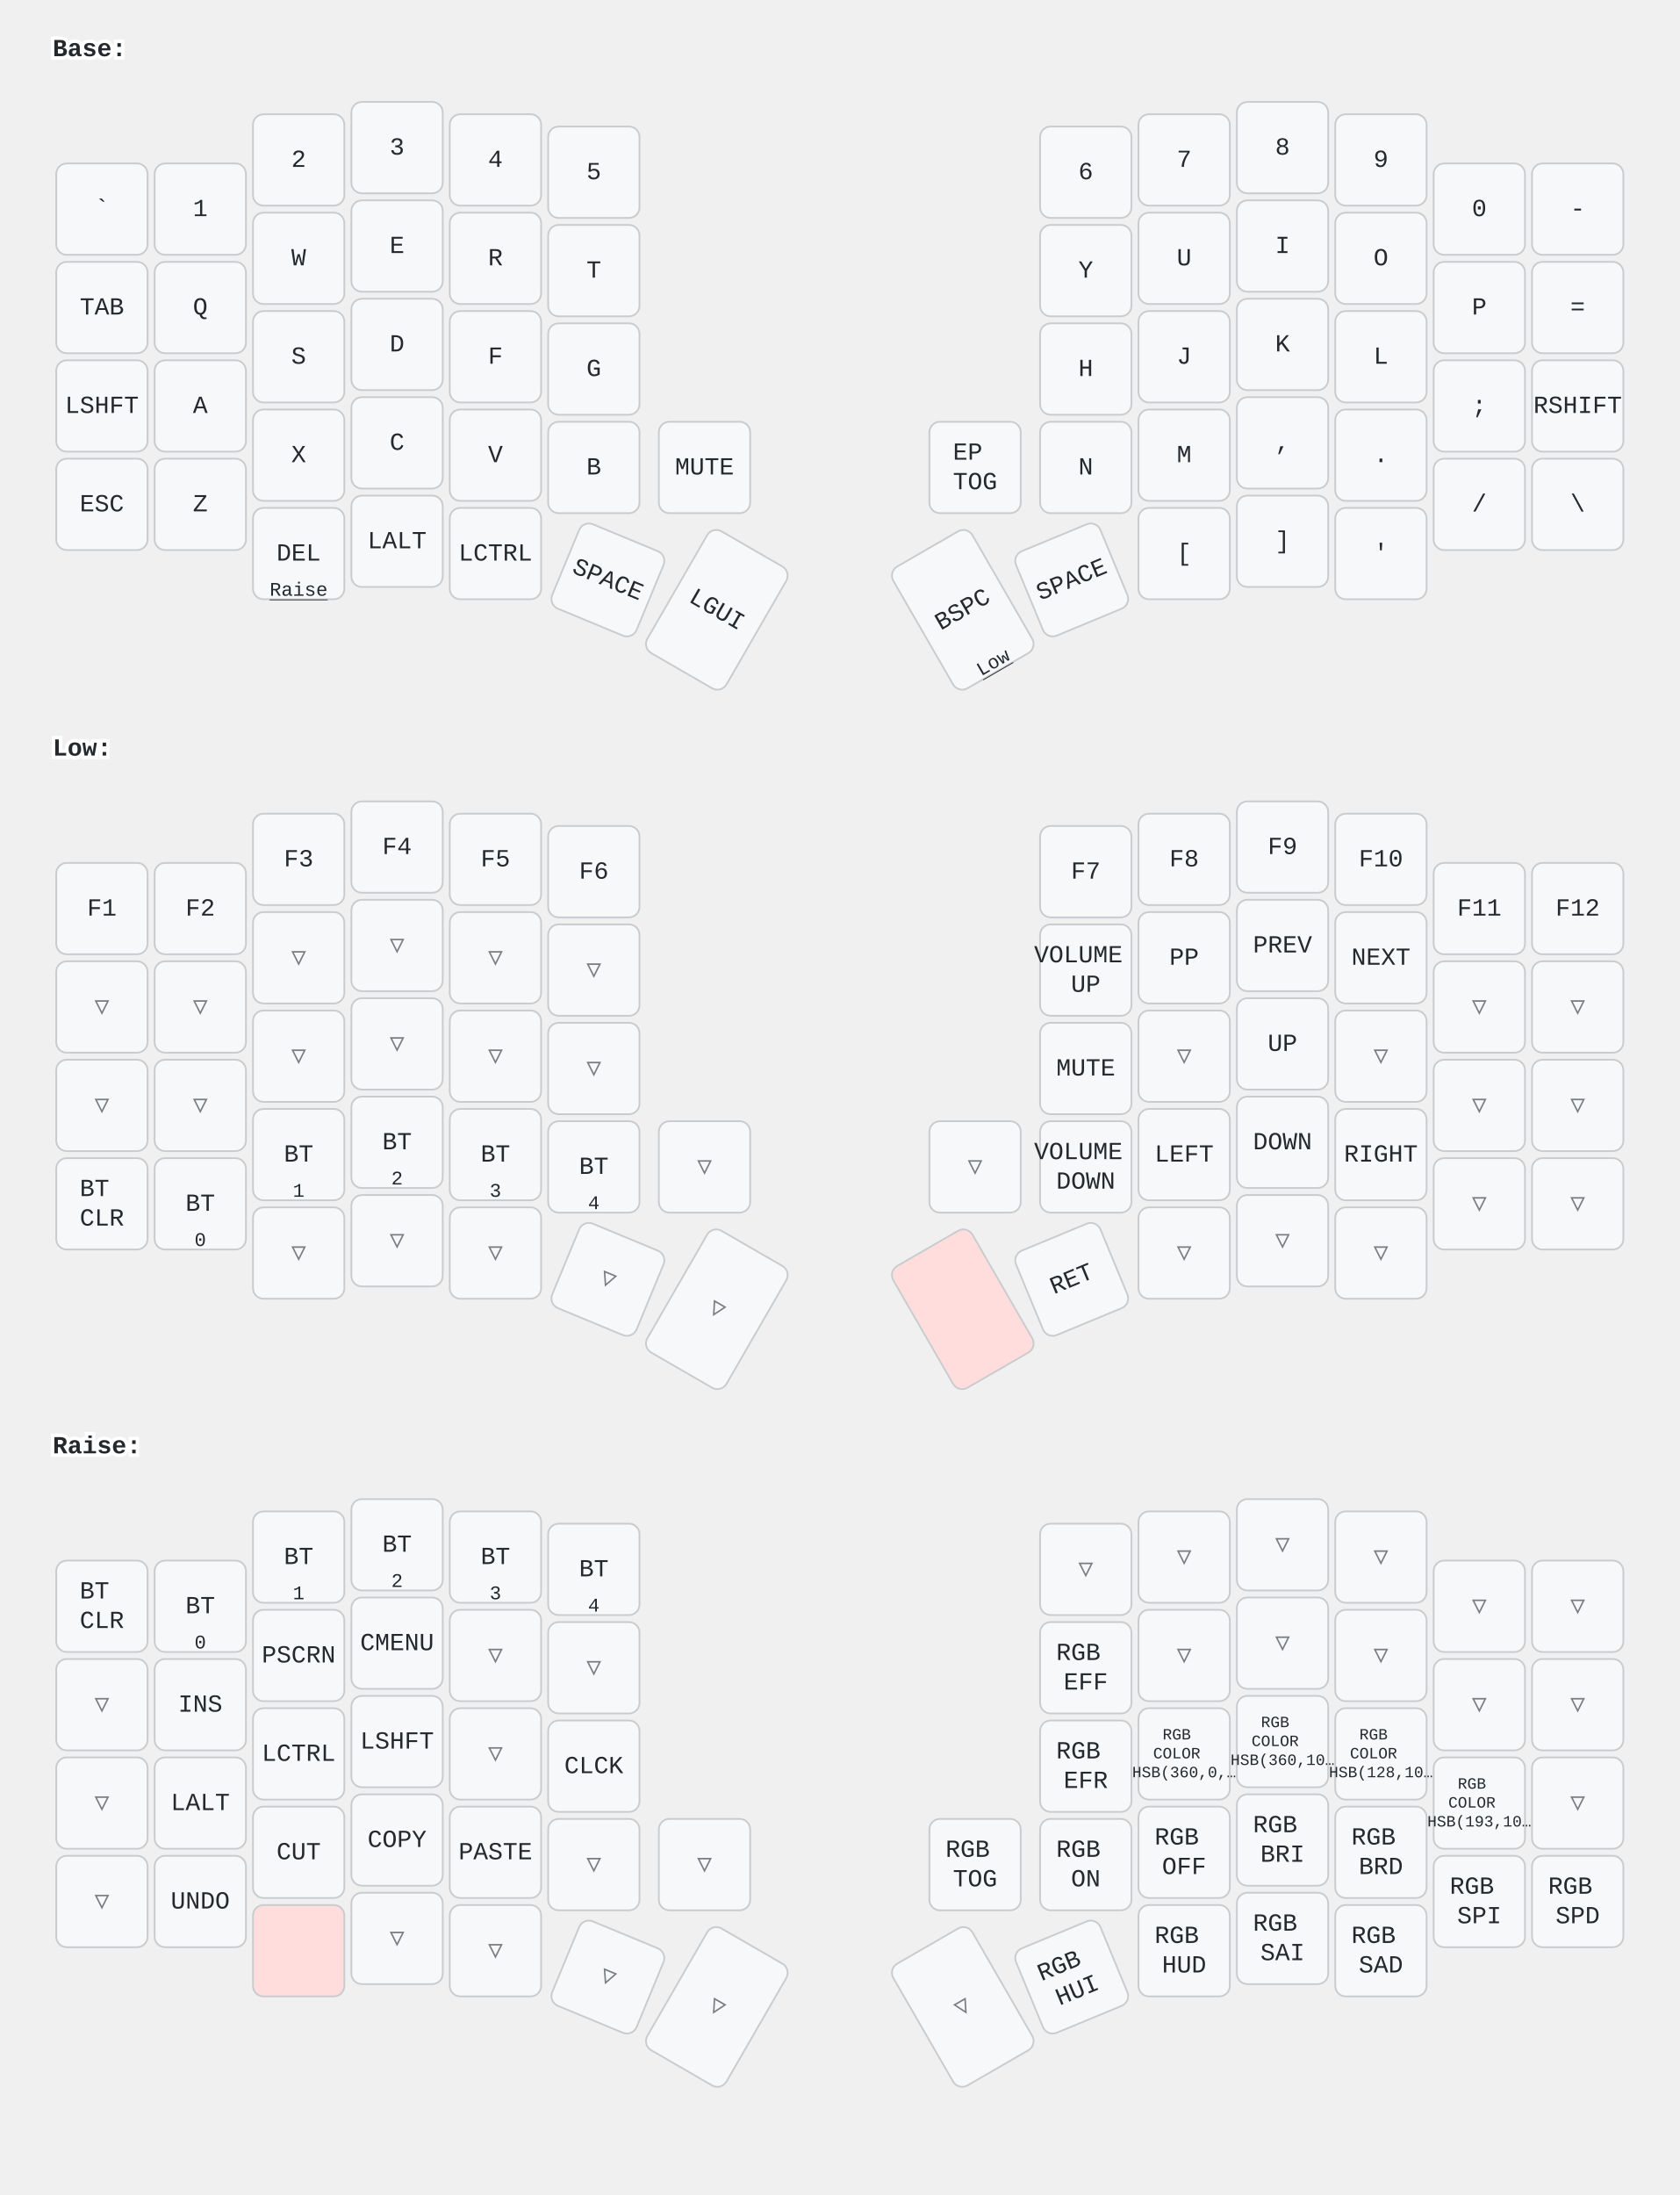
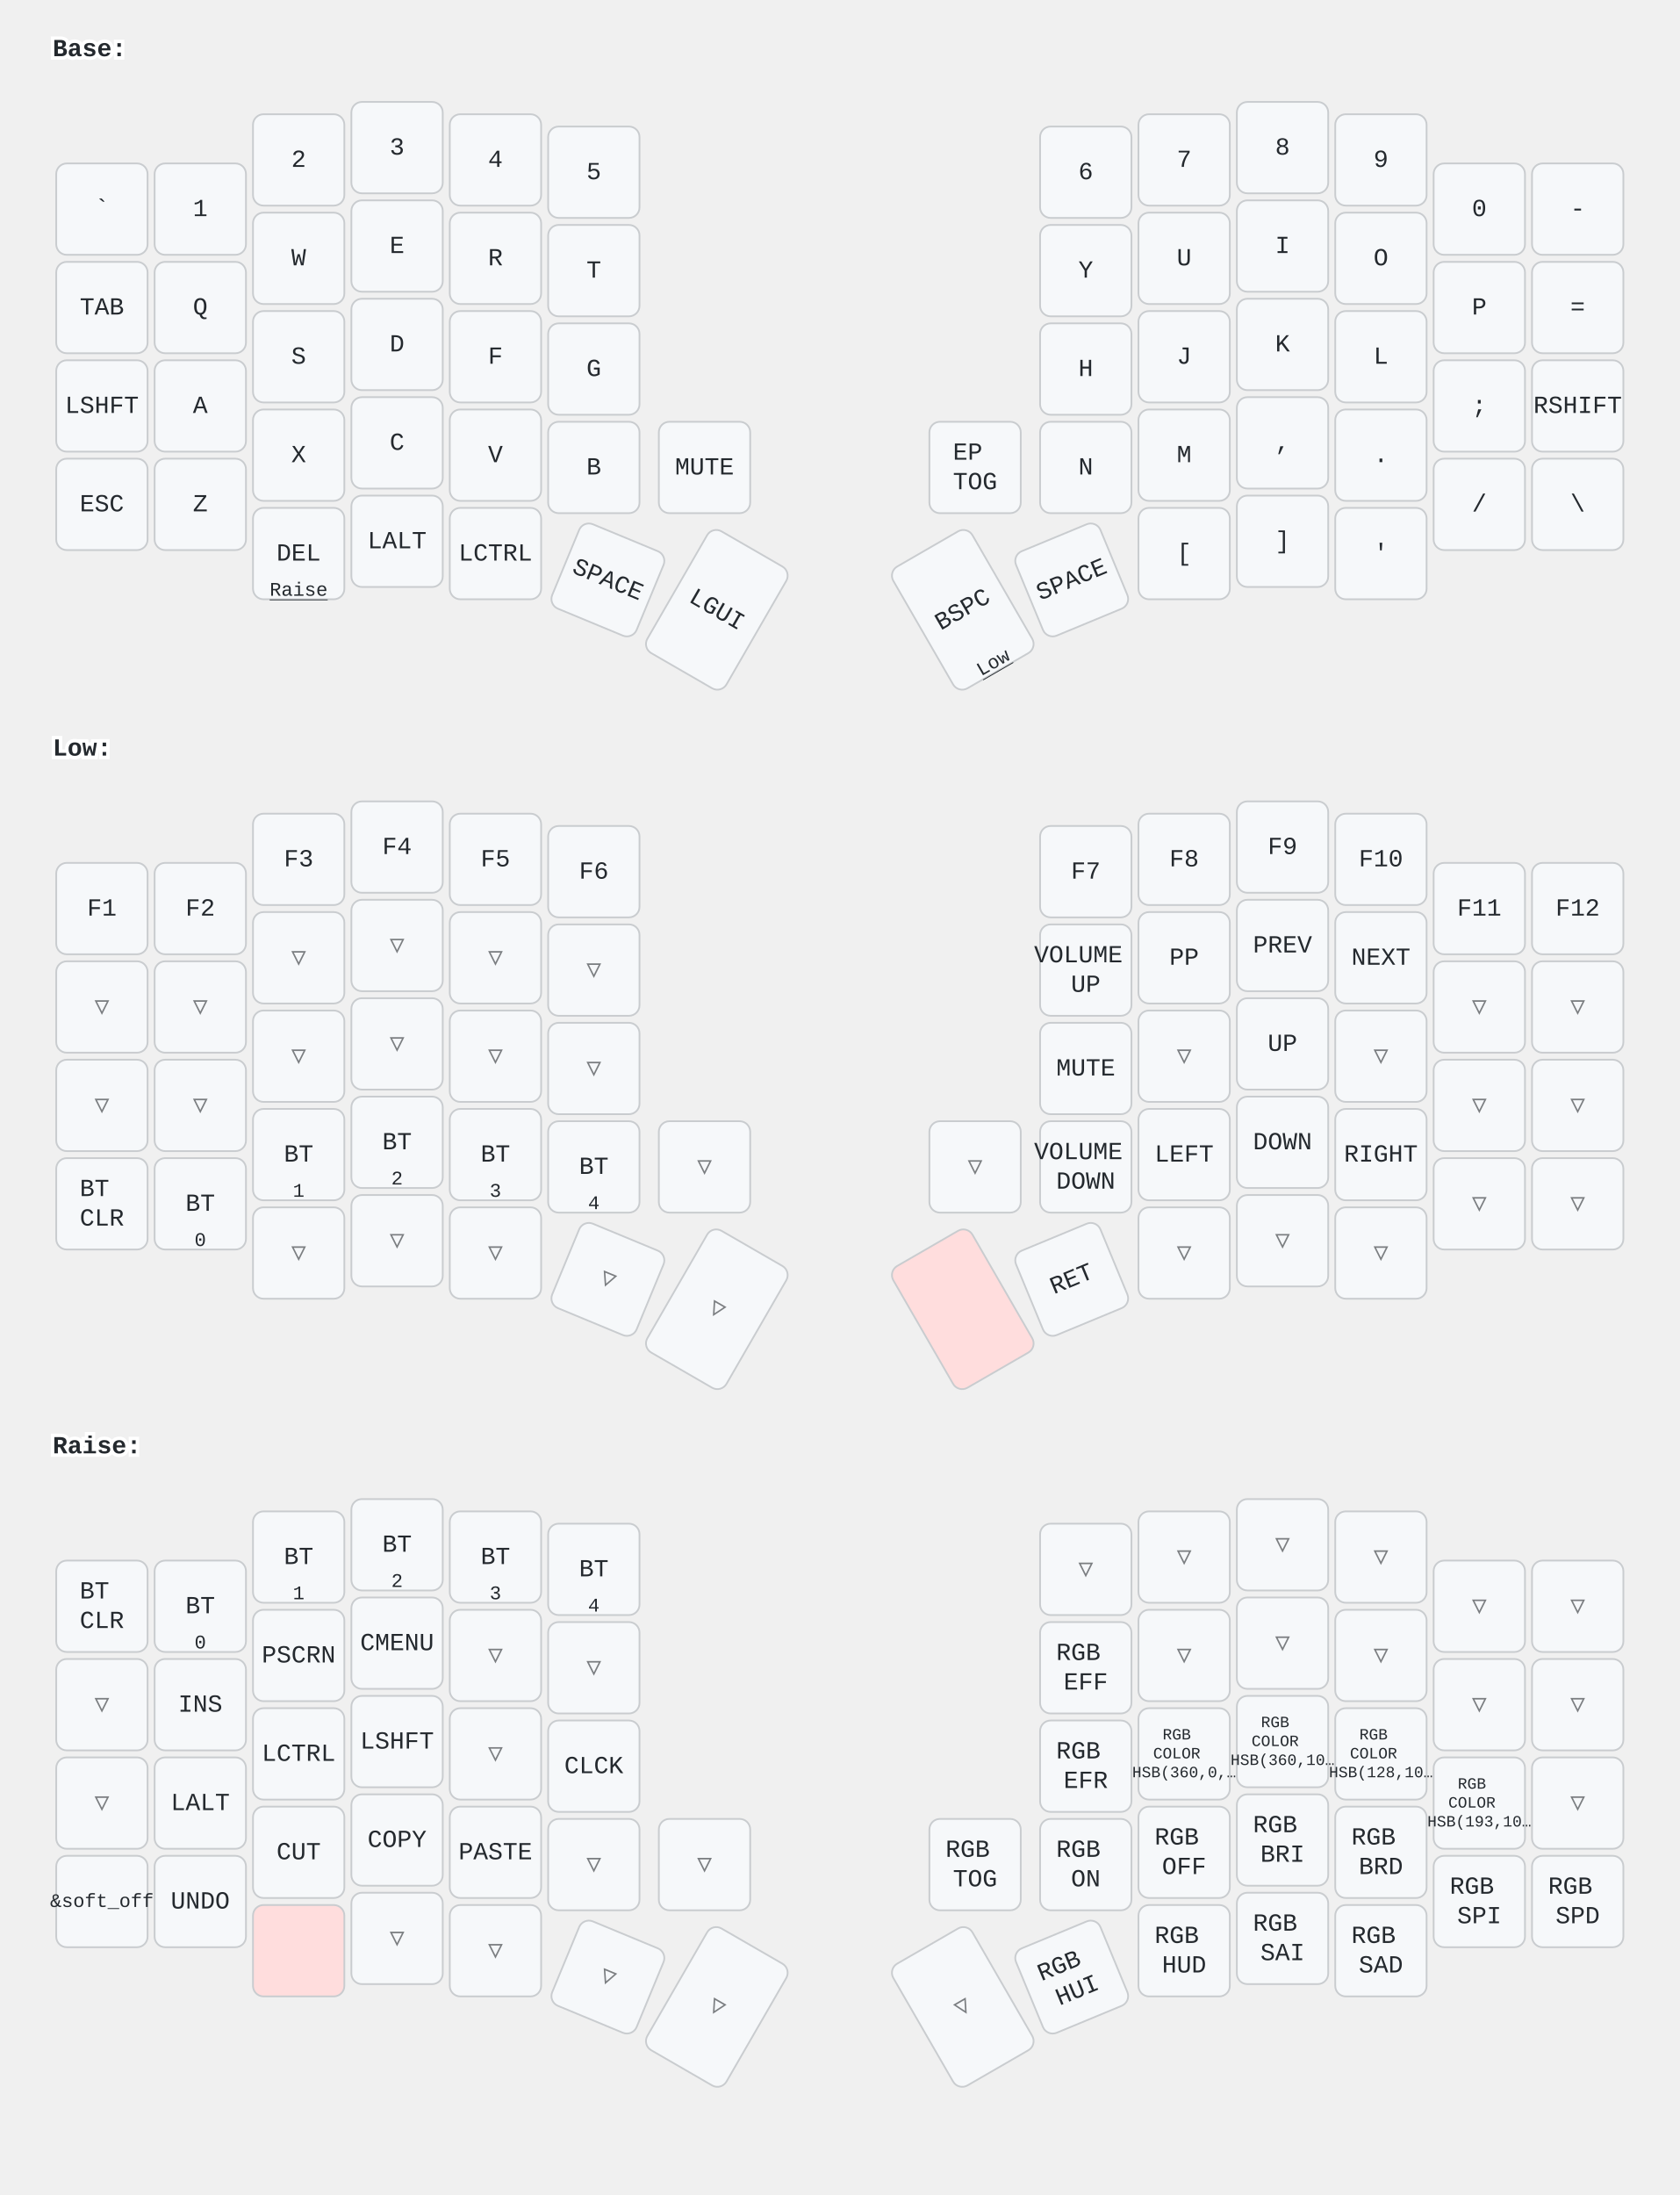
<svg xmlns="http://www.w3.org/2000/svg" width="956" height="1249" viewBox="0 0 956 1249" class="keymap">
  <style>/* inherit to force styles through use tags */
svg path {
    fill: inherit;
}

/* font and background color specifications */
svg.keymap {
    font-family: SFMono-Regular,Consolas,Liberation Mono,Menlo,monospace;
    font-size: 14px;
    font-kerning: normal;
    text-rendering: optimizeLegibility;
    fill: #24292e;
}

/* default key styling */
rect.key {
    fill: #f6f8fa;
}

rect.key, rect.combo {
    stroke: #c9cccf;
    stroke-width: 1;
}

/* default key side styling, only used is draw_key_sides is set */
rect.side {
    filter: brightness(90%);
}

/* color accent for combo boxes */
rect.combo, rect.combo-separate {
    fill: #cdf;
}

/* color accent for held keys */
rect.held, rect.combo.held {
    fill: #fdd;
}

/* color accent for ghost (optional) keys */
rect.ghost, rect.combo.ghost {
    stroke-dasharray: 4, 4;
    stroke-width: 2;
}

text {
    text-anchor: middle;
    dominant-baseline: middle;
}

/* styling for layer labels */
text.label {
    font-weight: bold;
    text-anchor: start;
    stroke: white;
    stroke-width: 4;
    paint-order: stroke;
}

/* styling for optional footer */
text.footer {
    text-anchor: end;
    dominant-baseline: auto;
    stroke: white;
    stroke-width: 4;
    paint-order: stroke;
}

/* styling for combo tap, and key non-tap label text */
text.combo, text.hold, text.shifted, text.left, text.right {
    font-size: 11px;
}

text.hold {
    text-anchor: middle;
    dominant-baseline: auto;
}

text.shifted {
    text-anchor: middle;
    dominant-baseline: hanging;
}

text.left {
    text-anchor: start;
}

text.right {
    text-anchor: end;
}

text.layer-activator {
    text-decoration: underline;
}

/* styling for hold/shifted label text in combo box */
text.combo.hold, text.combo.shifted, text.combo.left, text.combo.right {
    font-size: 8px;
}

/* lighter symbol for transparent keys */
text.trans {
    fill: #7b7e81;
}

/* styling for combo dendrons */
path.combo {
    stroke-width: 1;
    stroke: gray;
    fill: none;
}

/* Start Tabler Icons Cleanup */
/* cannot use height/width with glyphs */
.icon-tabler &gt; path {
    fill: inherit;
    stroke: inherit;
    stroke-width: 2;
}
/* hide tabler's default box */
.icon-tabler &gt; path[stroke="none"][fill="none"] {
    visibility: hidden;
}
/* End Tabler Icons Cleanup */

@media (prefers-color-scheme: dark) {
svg.keymap { fill: #d1d6db; }
rect.key { fill: #3f4750; }
rect.key, rect.combo { stroke: #60666c; }
rect.combo, rect.combo-separate { fill: #1f3d7a; }
rect.held, rect.combo.held { fill: #854747; }
text.label, text.footer { stroke: black; }
text.trans { fill: #7e8184; }
path.combo { stroke: #7f7f7f; }

}</style>
  <g transform="translate(30, 0)" class="layer-Base">
    <text x="0" y="28" class="label" id="Base">Base:</text>
    <g transform="translate(0, 56)">
      <g transform="translate(28, 63)" class="key keypos-0">
        <rect rx="6" ry="6" x="-26" y="-26" width="52" height="52" class="key" />
        <text x="0" y="0" class="key tap">`</text>
      </g>
      <g transform="translate(84, 63)" class="key keypos-1">
        <rect rx="6" ry="6" x="-26" y="-26" width="52" height="52" class="key" />
        <text x="0" y="0" class="key tap">1</text>
      </g>
      <g transform="translate(140, 35)" class="key keypos-2">
        <rect rx="6" ry="6" x="-26" y="-26" width="52" height="52" class="key" />
        <text x="0" y="0" class="key tap">2</text>
      </g>
      <g transform="translate(196, 28)" class="key keypos-3">
        <rect rx="6" ry="6" x="-26" y="-26" width="52" height="52" class="key" />
        <text x="0" y="0" class="key tap">3</text>
      </g>
      <g transform="translate(252, 35)" class="key keypos-4">
        <rect rx="6" ry="6" x="-26" y="-26" width="52" height="52" class="key" />
        <text x="0" y="0" class="key tap">4</text>
      </g>
      <g transform="translate(308, 42)" class="key keypos-5">
        <rect rx="6" ry="6" x="-26" y="-26" width="52" height="52" class="key" />
        <text x="0" y="0" class="key tap">5</text>
      </g>
      <g transform="translate(588, 42)" class="key keypos-6">
        <rect rx="6" ry="6" x="-26" y="-26" width="52" height="52" class="key" />
        <text x="0" y="0" class="key tap">6</text>
      </g>
      <g transform="translate(644, 35)" class="key keypos-7">
        <rect rx="6" ry="6" x="-26" y="-26" width="52" height="52" class="key" />
        <text x="0" y="0" class="key tap">7</text>
      </g>
      <g transform="translate(700, 28)" class="key keypos-8">
        <rect rx="6" ry="6" x="-26" y="-26" width="52" height="52" class="key" />
        <text x="0" y="0" class="key tap">8</text>
      </g>
      <g transform="translate(756, 35)" class="key keypos-9">
        <rect rx="6" ry="6" x="-26" y="-26" width="52" height="52" class="key" />
        <text x="0" y="0" class="key tap">9</text>
      </g>
      <g transform="translate(812, 63)" class="key keypos-10">
        <rect rx="6" ry="6" x="-26" y="-26" width="52" height="52" class="key" />
        <text x="0" y="0" class="key tap">0</text>
      </g>
      <g transform="translate(868, 63)" class="key keypos-11">
        <rect rx="6" ry="6" x="-26" y="-26" width="52" height="52" class="key" />
        <text x="0" y="0" class="key tap">-</text>
      </g>
      <g transform="translate(28, 119)" class="key keypos-12">
        <rect rx="6" ry="6" x="-26" y="-26" width="52" height="52" class="key" />
        <text x="0" y="0" class="key tap">TAB</text>
      </g>
      <g transform="translate(84, 119)" class="key keypos-13">
        <rect rx="6" ry="6" x="-26" y="-26" width="52" height="52" class="key" />
        <text x="0" y="0" class="key tap">Q</text>
      </g>
      <g transform="translate(140, 91)" class="key keypos-14">
        <rect rx="6" ry="6" x="-26" y="-26" width="52" height="52" class="key" />
        <text x="0" y="0" class="key tap">W</text>
      </g>
      <g transform="translate(196, 84)" class="key keypos-15">
        <rect rx="6" ry="6" x="-26" y="-26" width="52" height="52" class="key" />
        <text x="0" y="0" class="key tap">E</text>
      </g>
      <g transform="translate(252, 91)" class="key keypos-16">
        <rect rx="6" ry="6" x="-26" y="-26" width="52" height="52" class="key" />
        <text x="0" y="0" class="key tap">R</text>
      </g>
      <g transform="translate(308, 98)" class="key keypos-17">
        <rect rx="6" ry="6" x="-26" y="-26" width="52" height="52" class="key" />
        <text x="0" y="0" class="key tap">T</text>
      </g>
      <g transform="translate(588, 98)" class="key keypos-18">
        <rect rx="6" ry="6" x="-26" y="-26" width="52" height="52" class="key" />
        <text x="0" y="0" class="key tap">Y</text>
      </g>
      <g transform="translate(644, 91)" class="key keypos-19">
        <rect rx="6" ry="6" x="-26" y="-26" width="52" height="52" class="key" />
        <text x="0" y="0" class="key tap">U</text>
      </g>
      <g transform="translate(700, 84)" class="key keypos-20">
        <rect rx="6" ry="6" x="-26" y="-26" width="52" height="52" class="key" />
        <text x="0" y="0" class="key tap">I</text>
      </g>
      <g transform="translate(756, 91)" class="key keypos-21">
        <rect rx="6" ry="6" x="-26" y="-26" width="52" height="52" class="key" />
        <text x="0" y="0" class="key tap">O</text>
      </g>
      <g transform="translate(812, 119)" class="key keypos-22">
        <rect rx="6" ry="6" x="-26" y="-26" width="52" height="52" class="key" />
        <text x="0" y="0" class="key tap">P</text>
      </g>
      <g transform="translate(868, 119)" class="key keypos-23">
        <rect rx="6" ry="6" x="-26" y="-26" width="52" height="52" class="key" />
        <text x="0" y="0" class="key tap">=</text>
      </g>
      <g transform="translate(28, 175)" class="key keypos-24">
        <rect rx="6" ry="6" x="-26" y="-26" width="52" height="52" class="key" />
        <text x="0" y="0" class="key tap">LSHFT</text>
      </g>
      <g transform="translate(84, 175)" class="key keypos-25">
        <rect rx="6" ry="6" x="-26" y="-26" width="52" height="52" class="key" />
        <text x="0" y="0" class="key tap">A</text>
      </g>
      <g transform="translate(140, 147)" class="key keypos-26">
        <rect rx="6" ry="6" x="-26" y="-26" width="52" height="52" class="key" />
        <text x="0" y="0" class="key tap">S</text>
      </g>
      <g transform="translate(196, 140)" class="key keypos-27">
        <rect rx="6" ry="6" x="-26" y="-26" width="52" height="52" class="key" />
        <text x="0" y="0" class="key tap">D</text>
      </g>
      <g transform="translate(252, 147)" class="key keypos-28">
        <rect rx="6" ry="6" x="-26" y="-26" width="52" height="52" class="key" />
        <text x="0" y="0" class="key tap">F</text>
      </g>
      <g transform="translate(308, 154)" class="key keypos-29">
        <rect rx="6" ry="6" x="-26" y="-26" width="52" height="52" class="key" />
        <text x="0" y="0" class="key tap">G</text>
      </g>
      <g transform="translate(588, 154)" class="key keypos-30">
        <rect rx="6" ry="6" x="-26" y="-26" width="52" height="52" class="key" />
        <text x="0" y="0" class="key tap">H</text>
      </g>
      <g transform="translate(644, 147)" class="key keypos-31">
        <rect rx="6" ry="6" x="-26" y="-26" width="52" height="52" class="key" />
        <text x="0" y="0" class="key tap">J</text>
      </g>
      <g transform="translate(700, 140)" class="key keypos-32">
        <rect rx="6" ry="6" x="-26" y="-26" width="52" height="52" class="key" />
        <text x="0" y="0" class="key tap">K</text>
      </g>
      <g transform="translate(756, 147)" class="key keypos-33">
        <rect rx="6" ry="6" x="-26" y="-26" width="52" height="52" class="key" />
        <text x="0" y="0" class="key tap">L</text>
      </g>
      <g transform="translate(812, 175)" class="key keypos-34">
        <rect rx="6" ry="6" x="-26" y="-26" width="52" height="52" class="key" />
        <text x="0" y="0" class="key tap">;</text>
      </g>
      <g transform="translate(868, 175)" class="key keypos-35">
        <rect rx="6" ry="6" x="-26" y="-26" width="52" height="52" class="key" />
        <text x="0" y="0" class="key tap">RSHIFT</text>
      </g>
      <g transform="translate(28, 231)" class="key keypos-36">
        <rect rx="6" ry="6" x="-26" y="-26" width="52" height="52" class="key" />
        <text x="0" y="0" class="key tap">ESC</text>
      </g>
      <g transform="translate(84, 231)" class="key keypos-37">
        <rect rx="6" ry="6" x="-26" y="-26" width="52" height="52" class="key" />
        <text x="0" y="0" class="key tap">Z</text>
      </g>
      <g transform="translate(140, 203)" class="key keypos-38">
        <rect rx="6" ry="6" x="-26" y="-26" width="52" height="52" class="key" />
        <text x="0" y="0" class="key tap">X</text>
      </g>
      <g transform="translate(196, 196)" class="key keypos-39">
        <rect rx="6" ry="6" x="-26" y="-26" width="52" height="52" class="key" />
        <text x="0" y="0" class="key tap">C</text>
      </g>
      <g transform="translate(252, 203)" class="key keypos-40">
        <rect rx="6" ry="6" x="-26" y="-26" width="52" height="52" class="key" />
        <text x="0" y="0" class="key tap">V</text>
      </g>
      <g transform="translate(308, 210)" class="key keypos-41">
        <rect rx="6" ry="6" x="-26" y="-26" width="52" height="52" class="key" />
        <text x="0" y="0" class="key tap">B</text>
      </g>
      <g transform="translate(371, 210)" class="key keypos-42">
        <rect rx="6" ry="6" x="-26" y="-26" width="52" height="52" class="key" />
        <text x="0" y="0" class="key tap">MUTE</text>
      </g>
      <g transform="translate(525, 210)" class="key keypos-43">
        <rect rx="6" ry="6" x="-26" y="-26" width="52" height="52" class="key" />
        <text x="0" y="0" class="key tap">
          <tspan x="0" dy="-0.6em">EP</tspan>
          <tspan x="0" dy="1.2em">TOG</tspan>
        </text>
      </g>
      <g transform="translate(588, 210)" class="key keypos-44">
        <rect rx="6" ry="6" x="-26" y="-26" width="52" height="52" class="key" />
        <text x="0" y="0" class="key tap">N</text>
      </g>
      <g transform="translate(644, 203)" class="key keypos-45">
        <rect rx="6" ry="6" x="-26" y="-26" width="52" height="52" class="key" />
        <text x="0" y="0" class="key tap">M</text>
      </g>
      <g transform="translate(700, 196)" class="key keypos-46">
        <rect rx="6" ry="6" x="-26" y="-26" width="52" height="52" class="key" />
        <text x="0" y="0" class="key tap">,</text>
      </g>
      <g transform="translate(756, 203)" class="key keypos-47">
        <rect rx="6" ry="6" x="-26" y="-26" width="52" height="52" class="key" />
        <text x="0" y="0" class="key tap">.</text>
      </g>
      <g transform="translate(812, 231)" class="key keypos-48">
        <rect rx="6" ry="6" x="-26" y="-26" width="52" height="52" class="key" />
        <text x="0" y="0" class="key tap">/</text>
      </g>
      <g transform="translate(868, 231)" class="key keypos-49">
        <rect rx="6" ry="6" x="-26" y="-26" width="52" height="52" class="key" />
        <text x="0" y="0" class="key tap">\</text>
      </g>
      <g transform="translate(140, 259)" class="key keypos-50">
        <rect rx="6" ry="6" x="-26" y="-26" width="52" height="52" class="key" />
        <text x="0" y="0" class="key tap">DEL</text>
        <a href="#Raise">
          <text x="0" y="24" class="key hold layer-activator">Raise</text>
        </a>
      </g>
      <g transform="translate(196, 252)" class="key keypos-51">
        <rect rx="6" ry="6" x="-26" y="-26" width="52" height="52" class="key" />
        <text x="0" y="0" class="key tap">LALT</text>
      </g>
      <g transform="translate(252, 259)" class="key keypos-52">
        <rect rx="6" ry="6" x="-26" y="-26" width="52" height="52" class="key" />
        <text x="0" y="0" class="key tap">LCTRL</text>
      </g>
      <g transform="translate(316, 274) rotate(22.5)" class="key keypos-53">
        <rect rx="6" ry="6" x="-26" y="-26" width="52" height="52" class="key" />
        <text x="0" y="0" class="key tap">SPACE</text>
      </g>
      <g transform="translate(378, 291) rotate(30.0)" class="key keypos-54">
        <rect rx="6" ry="6" x="-26" y="-40" width="52" height="80" class="key" />
        <text x="0" y="0" class="key tap">LGUI</text>
      </g>
      <g transform="translate(518, 291) rotate(-30.0)" class="key keypos-55">
        <rect rx="6" ry="6" x="-26" y="-40" width="52" height="80" class="key" />
        <text x="0" y="0" class="key tap">BSPC</text>
        <a href="#Low">
          <text x="0" y="38" class="key hold layer-activator">Low</text>
        </a>
      </g>
      <g transform="translate(580, 274) rotate(-22.5)" class="key keypos-56">
        <rect rx="6" ry="6" x="-26" y="-26" width="52" height="52" class="key" />
        <text x="0" y="0" class="key tap">SPACE</text>
      </g>
      <g transform="translate(644, 259)" class="key keypos-57">
        <rect rx="6" ry="6" x="-26" y="-26" width="52" height="52" class="key" />
        <text x="0" y="0" class="key tap">[</text>
      </g>
      <g transform="translate(700, 252)" class="key keypos-58">
        <rect rx="6" ry="6" x="-26" y="-26" width="52" height="52" class="key" />
        <text x="0" y="0" class="key tap">]</text>
      </g>
      <g transform="translate(756, 259)" class="key keypos-59">
        <rect rx="6" ry="6" x="-26" y="-26" width="52" height="52" class="key" />
        <text x="0" y="0" class="key tap">'</text>
      </g>
    </g>
  </g>
  <g transform="translate(30, 398)" class="layer-Low">
    <text x="0" y="28" class="label" id="Low">Low:</text>
    <g transform="translate(0, 56)">
      <g transform="translate(28, 63)" class="key keypos-0">
        <rect rx="6" ry="6" x="-26" y="-26" width="52" height="52" class="key" />
        <text x="0" y="0" class="key tap">F1</text>
      </g>
      <g transform="translate(84, 63)" class="key keypos-1">
        <rect rx="6" ry="6" x="-26" y="-26" width="52" height="52" class="key" />
        <text x="0" y="0" class="key tap">F2</text>
      </g>
      <g transform="translate(140, 35)" class="key keypos-2">
        <rect rx="6" ry="6" x="-26" y="-26" width="52" height="52" class="key" />
        <text x="0" y="0" class="key tap">F3</text>
      </g>
      <g transform="translate(196, 28)" class="key keypos-3">
        <rect rx="6" ry="6" x="-26" y="-26" width="52" height="52" class="key" />
        <text x="0" y="0" class="key tap">F4</text>
      </g>
      <g transform="translate(252, 35)" class="key keypos-4">
        <rect rx="6" ry="6" x="-26" y="-26" width="52" height="52" class="key" />
        <text x="0" y="0" class="key tap">F5</text>
      </g>
      <g transform="translate(308, 42)" class="key keypos-5">
        <rect rx="6" ry="6" x="-26" y="-26" width="52" height="52" class="key" />
        <text x="0" y="0" class="key tap">F6</text>
      </g>
      <g transform="translate(588, 42)" class="key keypos-6">
        <rect rx="6" ry="6" x="-26" y="-26" width="52" height="52" class="key" />
        <text x="0" y="0" class="key tap">F7</text>
      </g>
      <g transform="translate(644, 35)" class="key keypos-7">
        <rect rx="6" ry="6" x="-26" y="-26" width="52" height="52" class="key" />
        <text x="0" y="0" class="key tap">F8</text>
      </g>
      <g transform="translate(700, 28)" class="key keypos-8">
        <rect rx="6" ry="6" x="-26" y="-26" width="52" height="52" class="key" />
        <text x="0" y="0" class="key tap">F9</text>
      </g>
      <g transform="translate(756, 35)" class="key keypos-9">
        <rect rx="6" ry="6" x="-26" y="-26" width="52" height="52" class="key" />
        <text x="0" y="0" class="key tap">F10</text>
      </g>
      <g transform="translate(812, 63)" class="key keypos-10">
        <rect rx="6" ry="6" x="-26" y="-26" width="52" height="52" class="key" />
        <text x="0" y="0" class="key tap">F11</text>
      </g>
      <g transform="translate(868, 63)" class="key keypos-11">
        <rect rx="6" ry="6" x="-26" y="-26" width="52" height="52" class="key" />
        <text x="0" y="0" class="key tap">F12</text>
      </g>
      <g transform="translate(28, 119)" class="key trans keypos-12">
        <rect rx="6" ry="6" x="-26" y="-26" width="52" height="52" class="key trans" />
        <text x="0" y="0" class="key trans tap">▽</text>
      </g>
      <g transform="translate(84, 119)" class="key trans keypos-13">
        <rect rx="6" ry="6" x="-26" y="-26" width="52" height="52" class="key trans" />
        <text x="0" y="0" class="key trans tap">▽</text>
      </g>
      <g transform="translate(140, 91)" class="key trans keypos-14">
        <rect rx="6" ry="6" x="-26" y="-26" width="52" height="52" class="key trans" />
        <text x="0" y="0" class="key trans tap">▽</text>
      </g>
      <g transform="translate(196, 84)" class="key trans keypos-15">
        <rect rx="6" ry="6" x="-26" y="-26" width="52" height="52" class="key trans" />
        <text x="0" y="0" class="key trans tap">▽</text>
      </g>
      <g transform="translate(252, 91)" class="key trans keypos-16">
        <rect rx="6" ry="6" x="-26" y="-26" width="52" height="52" class="key trans" />
        <text x="0" y="0" class="key trans tap">▽</text>
      </g>
      <g transform="translate(308, 98)" class="key trans keypos-17">
        <rect rx="6" ry="6" x="-26" y="-26" width="52" height="52" class="key trans" />
        <text x="0" y="0" class="key trans tap">▽</text>
      </g>
      <g transform="translate(588, 98)" class="key keypos-18">
        <rect rx="6" ry="6" x="-26" y="-26" width="52" height="52" class="key" />
        <text x="0" y="0" class="key tap">
          <tspan x="0" dy="-0.6em">VOLUME</tspan>
          <tspan x="0" dy="1.2em">UP</tspan>
        </text>
      </g>
      <g transform="translate(644, 91)" class="key keypos-19">
        <rect rx="6" ry="6" x="-26" y="-26" width="52" height="52" class="key" />
        <text x="0" y="0" class="key tap">PP</text>
      </g>
      <g transform="translate(700, 84)" class="key keypos-20">
        <rect rx="6" ry="6" x="-26" y="-26" width="52" height="52" class="key" />
        <text x="0" y="0" class="key tap">PREV</text>
      </g>
      <g transform="translate(756, 91)" class="key keypos-21">
        <rect rx="6" ry="6" x="-26" y="-26" width="52" height="52" class="key" />
        <text x="0" y="0" class="key tap">NEXT</text>
      </g>
      <g transform="translate(812, 119)" class="key trans keypos-22">
        <rect rx="6" ry="6" x="-26" y="-26" width="52" height="52" class="key trans" />
        <text x="0" y="0" class="key trans tap">▽</text>
      </g>
      <g transform="translate(868, 119)" class="key trans keypos-23">
        <rect rx="6" ry="6" x="-26" y="-26" width="52" height="52" class="key trans" />
        <text x="0" y="0" class="key trans tap">▽</text>
      </g>
      <g transform="translate(28, 175)" class="key trans keypos-24">
        <rect rx="6" ry="6" x="-26" y="-26" width="52" height="52" class="key trans" />
        <text x="0" y="0" class="key trans tap">▽</text>
      </g>
      <g transform="translate(84, 175)" class="key trans keypos-25">
        <rect rx="6" ry="6" x="-26" y="-26" width="52" height="52" class="key trans" />
        <text x="0" y="0" class="key trans tap">▽</text>
      </g>
      <g transform="translate(140, 147)" class="key trans keypos-26">
        <rect rx="6" ry="6" x="-26" y="-26" width="52" height="52" class="key trans" />
        <text x="0" y="0" class="key trans tap">▽</text>
      </g>
      <g transform="translate(196, 140)" class="key trans keypos-27">
        <rect rx="6" ry="6" x="-26" y="-26" width="52" height="52" class="key trans" />
        <text x="0" y="0" class="key trans tap">▽</text>
      </g>
      <g transform="translate(252, 147)" class="key trans keypos-28">
        <rect rx="6" ry="6" x="-26" y="-26" width="52" height="52" class="key trans" />
        <text x="0" y="0" class="key trans tap">▽</text>
      </g>
      <g transform="translate(308, 154)" class="key trans keypos-29">
        <rect rx="6" ry="6" x="-26" y="-26" width="52" height="52" class="key trans" />
        <text x="0" y="0" class="key trans tap">▽</text>
      </g>
      <g transform="translate(588, 154)" class="key keypos-30">
        <rect rx="6" ry="6" x="-26" y="-26" width="52" height="52" class="key" />
        <text x="0" y="0" class="key tap">MUTE</text>
      </g>
      <g transform="translate(644, 147)" class="key trans keypos-31">
        <rect rx="6" ry="6" x="-26" y="-26" width="52" height="52" class="key trans" />
        <text x="0" y="0" class="key trans tap">▽</text>
      </g>
      <g transform="translate(700, 140)" class="key keypos-32">
        <rect rx="6" ry="6" x="-26" y="-26" width="52" height="52" class="key" />
        <text x="0" y="0" class="key tap">UP</text>
      </g>
      <g transform="translate(756, 147)" class="key trans keypos-33">
        <rect rx="6" ry="6" x="-26" y="-26" width="52" height="52" class="key trans" />
        <text x="0" y="0" class="key trans tap">▽</text>
      </g>
      <g transform="translate(812, 175)" class="key trans keypos-34">
        <rect rx="6" ry="6" x="-26" y="-26" width="52" height="52" class="key trans" />
        <text x="0" y="0" class="key trans tap">▽</text>
      </g>
      <g transform="translate(868, 175)" class="key trans keypos-35">
        <rect rx="6" ry="6" x="-26" y="-26" width="52" height="52" class="key trans" />
        <text x="0" y="0" class="key trans tap">▽</text>
      </g>
      <g transform="translate(28, 231)" class="key keypos-36">
        <rect rx="6" ry="6" x="-26" y="-26" width="52" height="52" class="key" />
        <text x="0" y="0" class="key tap">
          <tspan x="0" dy="-0.6em">BT</tspan>
          <tspan x="0" dy="1.2em">CLR</tspan>
        </text>
      </g>
      <g transform="translate(84, 231)" class="key keypos-37">
        <rect rx="6" ry="6" x="-26" y="-26" width="52" height="52" class="key" />
        <text x="0" y="0" class="key tap">BT</text>
        <text x="0" y="24" class="key hold">0</text>
      </g>
      <g transform="translate(140, 203)" class="key keypos-38">
        <rect rx="6" ry="6" x="-26" y="-26" width="52" height="52" class="key" />
        <text x="0" y="0" class="key tap">BT</text>
        <text x="0" y="24" class="key hold">1</text>
      </g>
      <g transform="translate(196, 196)" class="key keypos-39">
        <rect rx="6" ry="6" x="-26" y="-26" width="52" height="52" class="key" />
        <text x="0" y="0" class="key tap">BT</text>
        <text x="0" y="24" class="key hold">2</text>
      </g>
      <g transform="translate(252, 203)" class="key keypos-40">
        <rect rx="6" ry="6" x="-26" y="-26" width="52" height="52" class="key" />
        <text x="0" y="0" class="key tap">BT</text>
        <text x="0" y="24" class="key hold">3</text>
      </g>
      <g transform="translate(308, 210)" class="key keypos-41">
        <rect rx="6" ry="6" x="-26" y="-26" width="52" height="52" class="key" />
        <text x="0" y="0" class="key tap">BT</text>
        <text x="0" y="24" class="key hold">4</text>
      </g>
      <g transform="translate(371, 210)" class="key trans keypos-42">
        <rect rx="6" ry="6" x="-26" y="-26" width="52" height="52" class="key trans" />
        <text x="0" y="0" class="key trans tap">▽</text>
      </g>
      <g transform="translate(525, 210)" class="key trans keypos-43">
        <rect rx="6" ry="6" x="-26" y="-26" width="52" height="52" class="key trans" />
        <text x="0" y="0" class="key trans tap">▽</text>
      </g>
      <g transform="translate(588, 210)" class="key keypos-44">
        <rect rx="6" ry="6" x="-26" y="-26" width="52" height="52" class="key" />
        <text x="0" y="0" class="key tap">
          <tspan x="0" dy="-0.6em">VOLUME</tspan>
          <tspan x="0" dy="1.2em">DOWN</tspan>
        </text>
      </g>
      <g transform="translate(644, 203)" class="key keypos-45">
        <rect rx="6" ry="6" x="-26" y="-26" width="52" height="52" class="key" />
        <text x="0" y="0" class="key tap">LEFT</text>
      </g>
      <g transform="translate(700, 196)" class="key keypos-46">
        <rect rx="6" ry="6" x="-26" y="-26" width="52" height="52" class="key" />
        <text x="0" y="0" class="key tap">DOWN</text>
      </g>
      <g transform="translate(756, 203)" class="key keypos-47">
        <rect rx="6" ry="6" x="-26" y="-26" width="52" height="52" class="key" />
        <text x="0" y="0" class="key tap">RIGHT</text>
      </g>
      <g transform="translate(812, 231)" class="key trans keypos-48">
        <rect rx="6" ry="6" x="-26" y="-26" width="52" height="52" class="key trans" />
        <text x="0" y="0" class="key trans tap">▽</text>
      </g>
      <g transform="translate(868, 231)" class="key trans keypos-49">
        <rect rx="6" ry="6" x="-26" y="-26" width="52" height="52" class="key trans" />
        <text x="0" y="0" class="key trans tap">▽</text>
      </g>
      <g transform="translate(140, 259)" class="key trans keypos-50">
        <rect rx="6" ry="6" x="-26" y="-26" width="52" height="52" class="key trans" />
        <text x="0" y="0" class="key trans tap">▽</text>
      </g>
      <g transform="translate(196, 252)" class="key trans keypos-51">
        <rect rx="6" ry="6" x="-26" y="-26" width="52" height="52" class="key trans" />
        <text x="0" y="0" class="key trans tap">▽</text>
      </g>
      <g transform="translate(252, 259)" class="key trans keypos-52">
        <rect rx="6" ry="6" x="-26" y="-26" width="52" height="52" class="key trans" />
        <text x="0" y="0" class="key trans tap">▽</text>
      </g>
      <g transform="translate(316, 274) rotate(22.5)" class="key trans keypos-53">
        <rect rx="6" ry="6" x="-26" y="-26" width="52" height="52" class="key trans" />
        <text x="0" y="0" class="key trans tap">▽</text>
      </g>
      <g transform="translate(378, 291) rotate(30.0)" class="key trans keypos-54">
        <rect rx="6" ry="6" x="-26" y="-40" width="52" height="80" class="key trans" />
        <text x="0" y="0" class="key trans tap">▽</text>
      </g>
      <g transform="translate(518, 291) rotate(-30.0)" class="key held keypos-55">
        <rect rx="6" ry="6" x="-26" y="-40" width="52" height="80" class="key held" />
      </g>
      <g transform="translate(580, 274) rotate(-22.5)" class="key keypos-56">
        <rect rx="6" ry="6" x="-26" y="-26" width="52" height="52" class="key" />
        <text x="0" y="0" class="key tap">RET</text>
      </g>
      <g transform="translate(644, 259)" class="key trans keypos-57">
        <rect rx="6" ry="6" x="-26" y="-26" width="52" height="52" class="key trans" />
        <text x="0" y="0" class="key trans tap">▽</text>
      </g>
      <g transform="translate(700, 252)" class="key trans keypos-58">
        <rect rx="6" ry="6" x="-26" y="-26" width="52" height="52" class="key trans" />
        <text x="0" y="0" class="key trans tap">▽</text>
      </g>
      <g transform="translate(756, 259)" class="key trans keypos-59">
        <rect rx="6" ry="6" x="-26" y="-26" width="52" height="52" class="key trans" />
        <text x="0" y="0" class="key trans tap">▽</text>
      </g>
    </g>
  </g>
  <g transform="translate(30, 795)" class="layer-Raise">
    <text x="0" y="28" class="label" id="Raise">Raise:</text>
    <g transform="translate(0, 56)">
      <g transform="translate(28, 63)" class="key keypos-0">
        <rect rx="6" ry="6" x="-26" y="-26" width="52" height="52" class="key" />
        <text x="0" y="0" class="key tap">
          <tspan x="0" dy="-0.6em">BT</tspan>
          <tspan x="0" dy="1.2em">CLR</tspan>
        </text>
      </g>
      <g transform="translate(84, 63)" class="key keypos-1">
        <rect rx="6" ry="6" x="-26" y="-26" width="52" height="52" class="key" />
        <text x="0" y="0" class="key tap">BT</text>
        <text x="0" y="24" class="key hold">0</text>
      </g>
      <g transform="translate(140, 35)" class="key keypos-2">
        <rect rx="6" ry="6" x="-26" y="-26" width="52" height="52" class="key" />
        <text x="0" y="0" class="key tap">BT</text>
        <text x="0" y="24" class="key hold">1</text>
      </g>
      <g transform="translate(196, 28)" class="key keypos-3">
        <rect rx="6" ry="6" x="-26" y="-26" width="52" height="52" class="key" />
        <text x="0" y="0" class="key tap">BT</text>
        <text x="0" y="24" class="key hold">2</text>
      </g>
      <g transform="translate(252, 35)" class="key keypos-4">
        <rect rx="6" ry="6" x="-26" y="-26" width="52" height="52" class="key" />
        <text x="0" y="0" class="key tap">BT</text>
        <text x="0" y="24" class="key hold">3</text>
      </g>
      <g transform="translate(308, 42)" class="key keypos-5">
        <rect rx="6" ry="6" x="-26" y="-26" width="52" height="52" class="key" />
        <text x="0" y="0" class="key tap">BT</text>
        <text x="0" y="24" class="key hold">4</text>
      </g>
      <g transform="translate(588, 42)" class="key trans keypos-6">
        <rect rx="6" ry="6" x="-26" y="-26" width="52" height="52" class="key trans" />
        <text x="0" y="0" class="key trans tap">▽</text>
      </g>
      <g transform="translate(644, 35)" class="key trans keypos-7">
        <rect rx="6" ry="6" x="-26" y="-26" width="52" height="52" class="key trans" />
        <text x="0" y="0" class="key trans tap">▽</text>
      </g>
      <g transform="translate(700, 28)" class="key trans keypos-8">
        <rect rx="6" ry="6" x="-26" y="-26" width="52" height="52" class="key trans" />
        <text x="0" y="0" class="key trans tap">▽</text>
      </g>
      <g transform="translate(756, 35)" class="key trans keypos-9">
        <rect rx="6" ry="6" x="-26" y="-26" width="52" height="52" class="key trans" />
        <text x="0" y="0" class="key trans tap">▽</text>
      </g>
      <g transform="translate(812, 63)" class="key trans keypos-10">
        <rect rx="6" ry="6" x="-26" y="-26" width="52" height="52" class="key trans" />
        <text x="0" y="0" class="key trans tap">▽</text>
      </g>
      <g transform="translate(868, 63)" class="key trans keypos-11">
        <rect rx="6" ry="6" x="-26" y="-26" width="52" height="52" class="key trans" />
        <text x="0" y="0" class="key trans tap">▽</text>
      </g>
      <g transform="translate(28, 119)" class="key trans keypos-12">
        <rect rx="6" ry="6" x="-26" y="-26" width="52" height="52" class="key trans" />
        <text x="0" y="0" class="key trans tap">▽</text>
      </g>
      <g transform="translate(84, 119)" class="key keypos-13">
        <rect rx="6" ry="6" x="-26" y="-26" width="52" height="52" class="key" />
        <text x="0" y="0" class="key tap">INS</text>
      </g>
      <g transform="translate(140, 91)" class="key keypos-14">
        <rect rx="6" ry="6" x="-26" y="-26" width="52" height="52" class="key" />
        <text x="0" y="0" class="key tap">PSCRN</text>
      </g>
      <g transform="translate(196, 84)" class="key keypos-15">
        <rect rx="6" ry="6" x="-26" y="-26" width="52" height="52" class="key" />
        <text x="0" y="0" class="key tap">CMENU</text>
      </g>
      <g transform="translate(252, 91)" class="key trans keypos-16">
        <rect rx="6" ry="6" x="-26" y="-26" width="52" height="52" class="key trans" />
        <text x="0" y="0" class="key trans tap">▽</text>
      </g>
      <g transform="translate(308, 98)" class="key trans keypos-17">
        <rect rx="6" ry="6" x="-26" y="-26" width="52" height="52" class="key trans" />
        <text x="0" y="0" class="key trans tap">▽</text>
      </g>
      <g transform="translate(588, 98)" class="key keypos-18">
        <rect rx="6" ry="6" x="-26" y="-26" width="52" height="52" class="key" />
        <text x="0" y="0" class="key tap">
          <tspan x="0" dy="-0.6em">RGB</tspan>
          <tspan x="0" dy="1.2em">EFF</tspan>
        </text>
      </g>
      <g transform="translate(644, 91)" class="key trans keypos-19">
        <rect rx="6" ry="6" x="-26" y="-26" width="52" height="52" class="key trans" />
        <text x="0" y="0" class="key trans tap">▽</text>
      </g>
      <g transform="translate(700, 84)" class="key trans keypos-20">
        <rect rx="6" ry="6" x="-26" y="-26" width="52" height="52" class="key trans" />
        <text x="0" y="0" class="key trans tap">▽</text>
      </g>
      <g transform="translate(756, 91)" class="key trans keypos-21">
        <rect rx="6" ry="6" x="-26" y="-26" width="52" height="52" class="key trans" />
        <text x="0" y="0" class="key trans tap">▽</text>
      </g>
      <g transform="translate(812, 119)" class="key trans keypos-22">
        <rect rx="6" ry="6" x="-26" y="-26" width="52" height="52" class="key trans" />
        <text x="0" y="0" class="key trans tap">▽</text>
      </g>
      <g transform="translate(868, 119)" class="key trans keypos-23">
        <rect rx="6" ry="6" x="-26" y="-26" width="52" height="52" class="key trans" />
        <text x="0" y="0" class="key trans tap">▽</text>
      </g>
      <g transform="translate(28, 175)" class="key trans keypos-24">
        <rect rx="6" ry="6" x="-26" y="-26" width="52" height="52" class="key trans" />
        <text x="0" y="0" class="key trans tap">▽</text>
      </g>
      <g transform="translate(84, 175)" class="key keypos-25">
        <rect rx="6" ry="6" x="-26" y="-26" width="52" height="52" class="key" />
        <text x="0" y="0" class="key tap">LALT</text>
      </g>
      <g transform="translate(140, 147)" class="key keypos-26">
        <rect rx="6" ry="6" x="-26" y="-26" width="52" height="52" class="key" />
        <text x="0" y="0" class="key tap">LCTRL</text>
      </g>
      <g transform="translate(196, 140)" class="key keypos-27">
        <rect rx="6" ry="6" x="-26" y="-26" width="52" height="52" class="key" />
        <text x="0" y="0" class="key tap">LSHFT</text>
      </g>
      <g transform="translate(252, 147)" class="key trans keypos-28">
        <rect rx="6" ry="6" x="-26" y="-26" width="52" height="52" class="key trans" />
        <text x="0" y="0" class="key trans tap">▽</text>
      </g>
      <g transform="translate(308, 154)" class="key keypos-29">
        <rect rx="6" ry="6" x="-26" y="-26" width="52" height="52" class="key" />
        <text x="0" y="0" class="key tap">CLCK</text>
      </g>
      <g transform="translate(588, 154)" class="key keypos-30">
        <rect rx="6" ry="6" x="-26" y="-26" width="52" height="52" class="key" />
        <text x="0" y="0" class="key tap">
          <tspan x="0" dy="-0.6em">RGB</tspan>
          <tspan x="0" dy="1.2em">EFR</tspan>
        </text>
      </g>
      <g transform="translate(644, 147)" class="key keypos-31">
        <rect rx="6" ry="6" x="-26" y="-26" width="52" height="52" class="key" />
        <text x="0" y="0" class="key tap">
          <tspan x="0" dy="-1.2em" style="font-size: 64%">RGB</tspan>
          <tspan x="0" dy="1.2em" style="font-size: 64%">COLOR</tspan>
          <tspan x="0" dy="1.2em" style="font-size: 64%">HSB(360,0,…</tspan>
        </text>
      </g>
      <g transform="translate(700, 140)" class="key keypos-32">
        <rect rx="6" ry="6" x="-26" y="-26" width="52" height="52" class="key" />
        <text x="0" y="0" class="key tap">
          <tspan x="0" dy="-1.2em" style="font-size: 64%">RGB</tspan>
          <tspan x="0" dy="1.2em" style="font-size: 64%">COLOR</tspan>
          <tspan x="0" dy="1.2em" style="font-size: 64%">HSB(360,10…</tspan>
        </text>
      </g>
      <g transform="translate(756, 147)" class="key keypos-33">
        <rect rx="6" ry="6" x="-26" y="-26" width="52" height="52" class="key" />
        <text x="0" y="0" class="key tap">
          <tspan x="0" dy="-1.2em" style="font-size: 64%">RGB</tspan>
          <tspan x="0" dy="1.2em" style="font-size: 64%">COLOR</tspan>
          <tspan x="0" dy="1.2em" style="font-size: 64%">HSB(128,10…</tspan>
        </text>
      </g>
      <g transform="translate(812, 175)" class="key keypos-34">
        <rect rx="6" ry="6" x="-26" y="-26" width="52" height="52" class="key" />
        <text x="0" y="0" class="key tap">
          <tspan x="0" dy="-1.2em" style="font-size: 64%">RGB</tspan>
          <tspan x="0" dy="1.2em" style="font-size: 64%">COLOR</tspan>
          <tspan x="0" dy="1.2em" style="font-size: 64%">HSB(193,10…</tspan>
        </text>
      </g>
      <g transform="translate(868, 175)" class="key trans keypos-35">
        <rect rx="6" ry="6" x="-26" y="-26" width="52" height="52" class="key trans" />
        <text x="0" y="0" class="key trans tap">▽</text>
      </g>
-       <g transform="translate(28, 231)" class="key trans keypos-36">
-         <rect rx="6" ry="6" x="-26" y="-26" width="52" height="52" class="key trans" />
-         <text x="0" y="0" class="key trans tap">▽</text>
+       <g transform="translate(28, 231)" class="key keypos-36">
+         <rect rx="6" ry="6" x="-26" y="-26" width="52" height="52" class="key" />
+         <text x="0" y="0" class="key tap">
+           <tspan style="font-size: 78%">&amp;soft_off</tspan>
+         </text>
      </g>
      <g transform="translate(84, 231)" class="key keypos-37">
        <rect rx="6" ry="6" x="-26" y="-26" width="52" height="52" class="key" />
        <text x="0" y="0" class="key tap">UNDO</text>
      </g>
      <g transform="translate(140, 203)" class="key keypos-38">
        <rect rx="6" ry="6" x="-26" y="-26" width="52" height="52" class="key" />
        <text x="0" y="0" class="key tap">CUT</text>
      </g>
      <g transform="translate(196, 196)" class="key keypos-39">
        <rect rx="6" ry="6" x="-26" y="-26" width="52" height="52" class="key" />
        <text x="0" y="0" class="key tap">COPY</text>
      </g>
      <g transform="translate(252, 203)" class="key keypos-40">
        <rect rx="6" ry="6" x="-26" y="-26" width="52" height="52" class="key" />
        <text x="0" y="0" class="key tap">PASTE</text>
      </g>
      <g transform="translate(308, 210)" class="key trans keypos-41">
        <rect rx="6" ry="6" x="-26" y="-26" width="52" height="52" class="key trans" />
        <text x="0" y="0" class="key trans tap">▽</text>
      </g>
      <g transform="translate(371, 210)" class="key trans keypos-42">
        <rect rx="6" ry="6" x="-26" y="-26" width="52" height="52" class="key trans" />
        <text x="0" y="0" class="key trans tap">▽</text>
      </g>
      <g transform="translate(525, 210)" class="key keypos-43">
        <rect rx="6" ry="6" x="-26" y="-26" width="52" height="52" class="key" />
        <text x="0" y="0" class="key tap">
          <tspan x="0" dy="-0.6em">RGB</tspan>
          <tspan x="0" dy="1.2em">TOG</tspan>
        </text>
      </g>
      <g transform="translate(588, 210)" class="key keypos-44">
        <rect rx="6" ry="6" x="-26" y="-26" width="52" height="52" class="key" />
        <text x="0" y="0" class="key tap">
          <tspan x="0" dy="-0.6em">RGB</tspan>
          <tspan x="0" dy="1.2em">ON</tspan>
        </text>
      </g>
      <g transform="translate(644, 203)" class="key keypos-45">
        <rect rx="6" ry="6" x="-26" y="-26" width="52" height="52" class="key" />
        <text x="0" y="0" class="key tap">
          <tspan x="0" dy="-0.6em">RGB</tspan>
          <tspan x="0" dy="1.2em">OFF</tspan>
        </text>
      </g>
      <g transform="translate(700, 196)" class="key keypos-46">
        <rect rx="6" ry="6" x="-26" y="-26" width="52" height="52" class="key" />
        <text x="0" y="0" class="key tap">
          <tspan x="0" dy="-0.6em">RGB</tspan>
          <tspan x="0" dy="1.2em">BRI</tspan>
        </text>
      </g>
      <g transform="translate(756, 203)" class="key keypos-47">
        <rect rx="6" ry="6" x="-26" y="-26" width="52" height="52" class="key" />
        <text x="0" y="0" class="key tap">
          <tspan x="0" dy="-0.6em">RGB</tspan>
          <tspan x="0" dy="1.2em">BRD</tspan>
        </text>
      </g>
      <g transform="translate(812, 231)" class="key keypos-48">
        <rect rx="6" ry="6" x="-26" y="-26" width="52" height="52" class="key" />
        <text x="0" y="0" class="key tap">
          <tspan x="0" dy="-0.6em">RGB</tspan>
          <tspan x="0" dy="1.2em">SPI</tspan>
        </text>
      </g>
      <g transform="translate(868, 231)" class="key keypos-49">
        <rect rx="6" ry="6" x="-26" y="-26" width="52" height="52" class="key" />
        <text x="0" y="0" class="key tap">
          <tspan x="0" dy="-0.6em">RGB</tspan>
          <tspan x="0" dy="1.2em">SPD</tspan>
        </text>
      </g>
      <g transform="translate(140, 259)" class="key held keypos-50">
        <rect rx="6" ry="6" x="-26" y="-26" width="52" height="52" class="key held" />
      </g>
      <g transform="translate(196, 252)" class="key trans keypos-51">
        <rect rx="6" ry="6" x="-26" y="-26" width="52" height="52" class="key trans" />
        <text x="0" y="0" class="key trans tap">▽</text>
      </g>
      <g transform="translate(252, 259)" class="key trans keypos-52">
        <rect rx="6" ry="6" x="-26" y="-26" width="52" height="52" class="key trans" />
        <text x="0" y="0" class="key trans tap">▽</text>
      </g>
      <g transform="translate(316, 274) rotate(22.5)" class="key trans keypos-53">
        <rect rx="6" ry="6" x="-26" y="-26" width="52" height="52" class="key trans" />
        <text x="0" y="0" class="key trans tap">▽</text>
      </g>
      <g transform="translate(378, 291) rotate(30.0)" class="key trans keypos-54">
        <rect rx="6" ry="6" x="-26" y="-40" width="52" height="80" class="key trans" />
        <text x="0" y="0" class="key trans tap">▽</text>
      </g>
      <g transform="translate(518, 291) rotate(-30.0)" class="key trans keypos-55">
        <rect rx="6" ry="6" x="-26" y="-40" width="52" height="80" class="key trans" />
        <text x="0" y="0" class="key trans tap">▽</text>
      </g>
      <g transform="translate(580, 274) rotate(-22.5)" class="key keypos-56">
        <rect rx="6" ry="6" x="-26" y="-26" width="52" height="52" class="key" />
        <text x="0" y="0" class="key tap">
          <tspan x="0" dy="-0.6em">RGB</tspan>
          <tspan x="0" dy="1.2em">HUI</tspan>
        </text>
      </g>
      <g transform="translate(644, 259)" class="key keypos-57">
        <rect rx="6" ry="6" x="-26" y="-26" width="52" height="52" class="key" />
        <text x="0" y="0" class="key tap">
          <tspan x="0" dy="-0.6em">RGB</tspan>
          <tspan x="0" dy="1.2em">HUD</tspan>
        </text>
      </g>
      <g transform="translate(700, 252)" class="key keypos-58">
        <rect rx="6" ry="6" x="-26" y="-26" width="52" height="52" class="key" />
        <text x="0" y="0" class="key tap">
          <tspan x="0" dy="-0.6em">RGB</tspan>
          <tspan x="0" dy="1.2em">SAI</tspan>
        </text>
      </g>
      <g transform="translate(756, 259)" class="key keypos-59">
        <rect rx="6" ry="6" x="-26" y="-26" width="52" height="52" class="key" />
        <text x="0" y="0" class="key tap">
          <tspan x="0" dy="-0.6em">RGB</tspan>
          <tspan x="0" dy="1.2em">SAD</tspan>
        </text>
      </g>
    </g>
  </g>
</svg>
